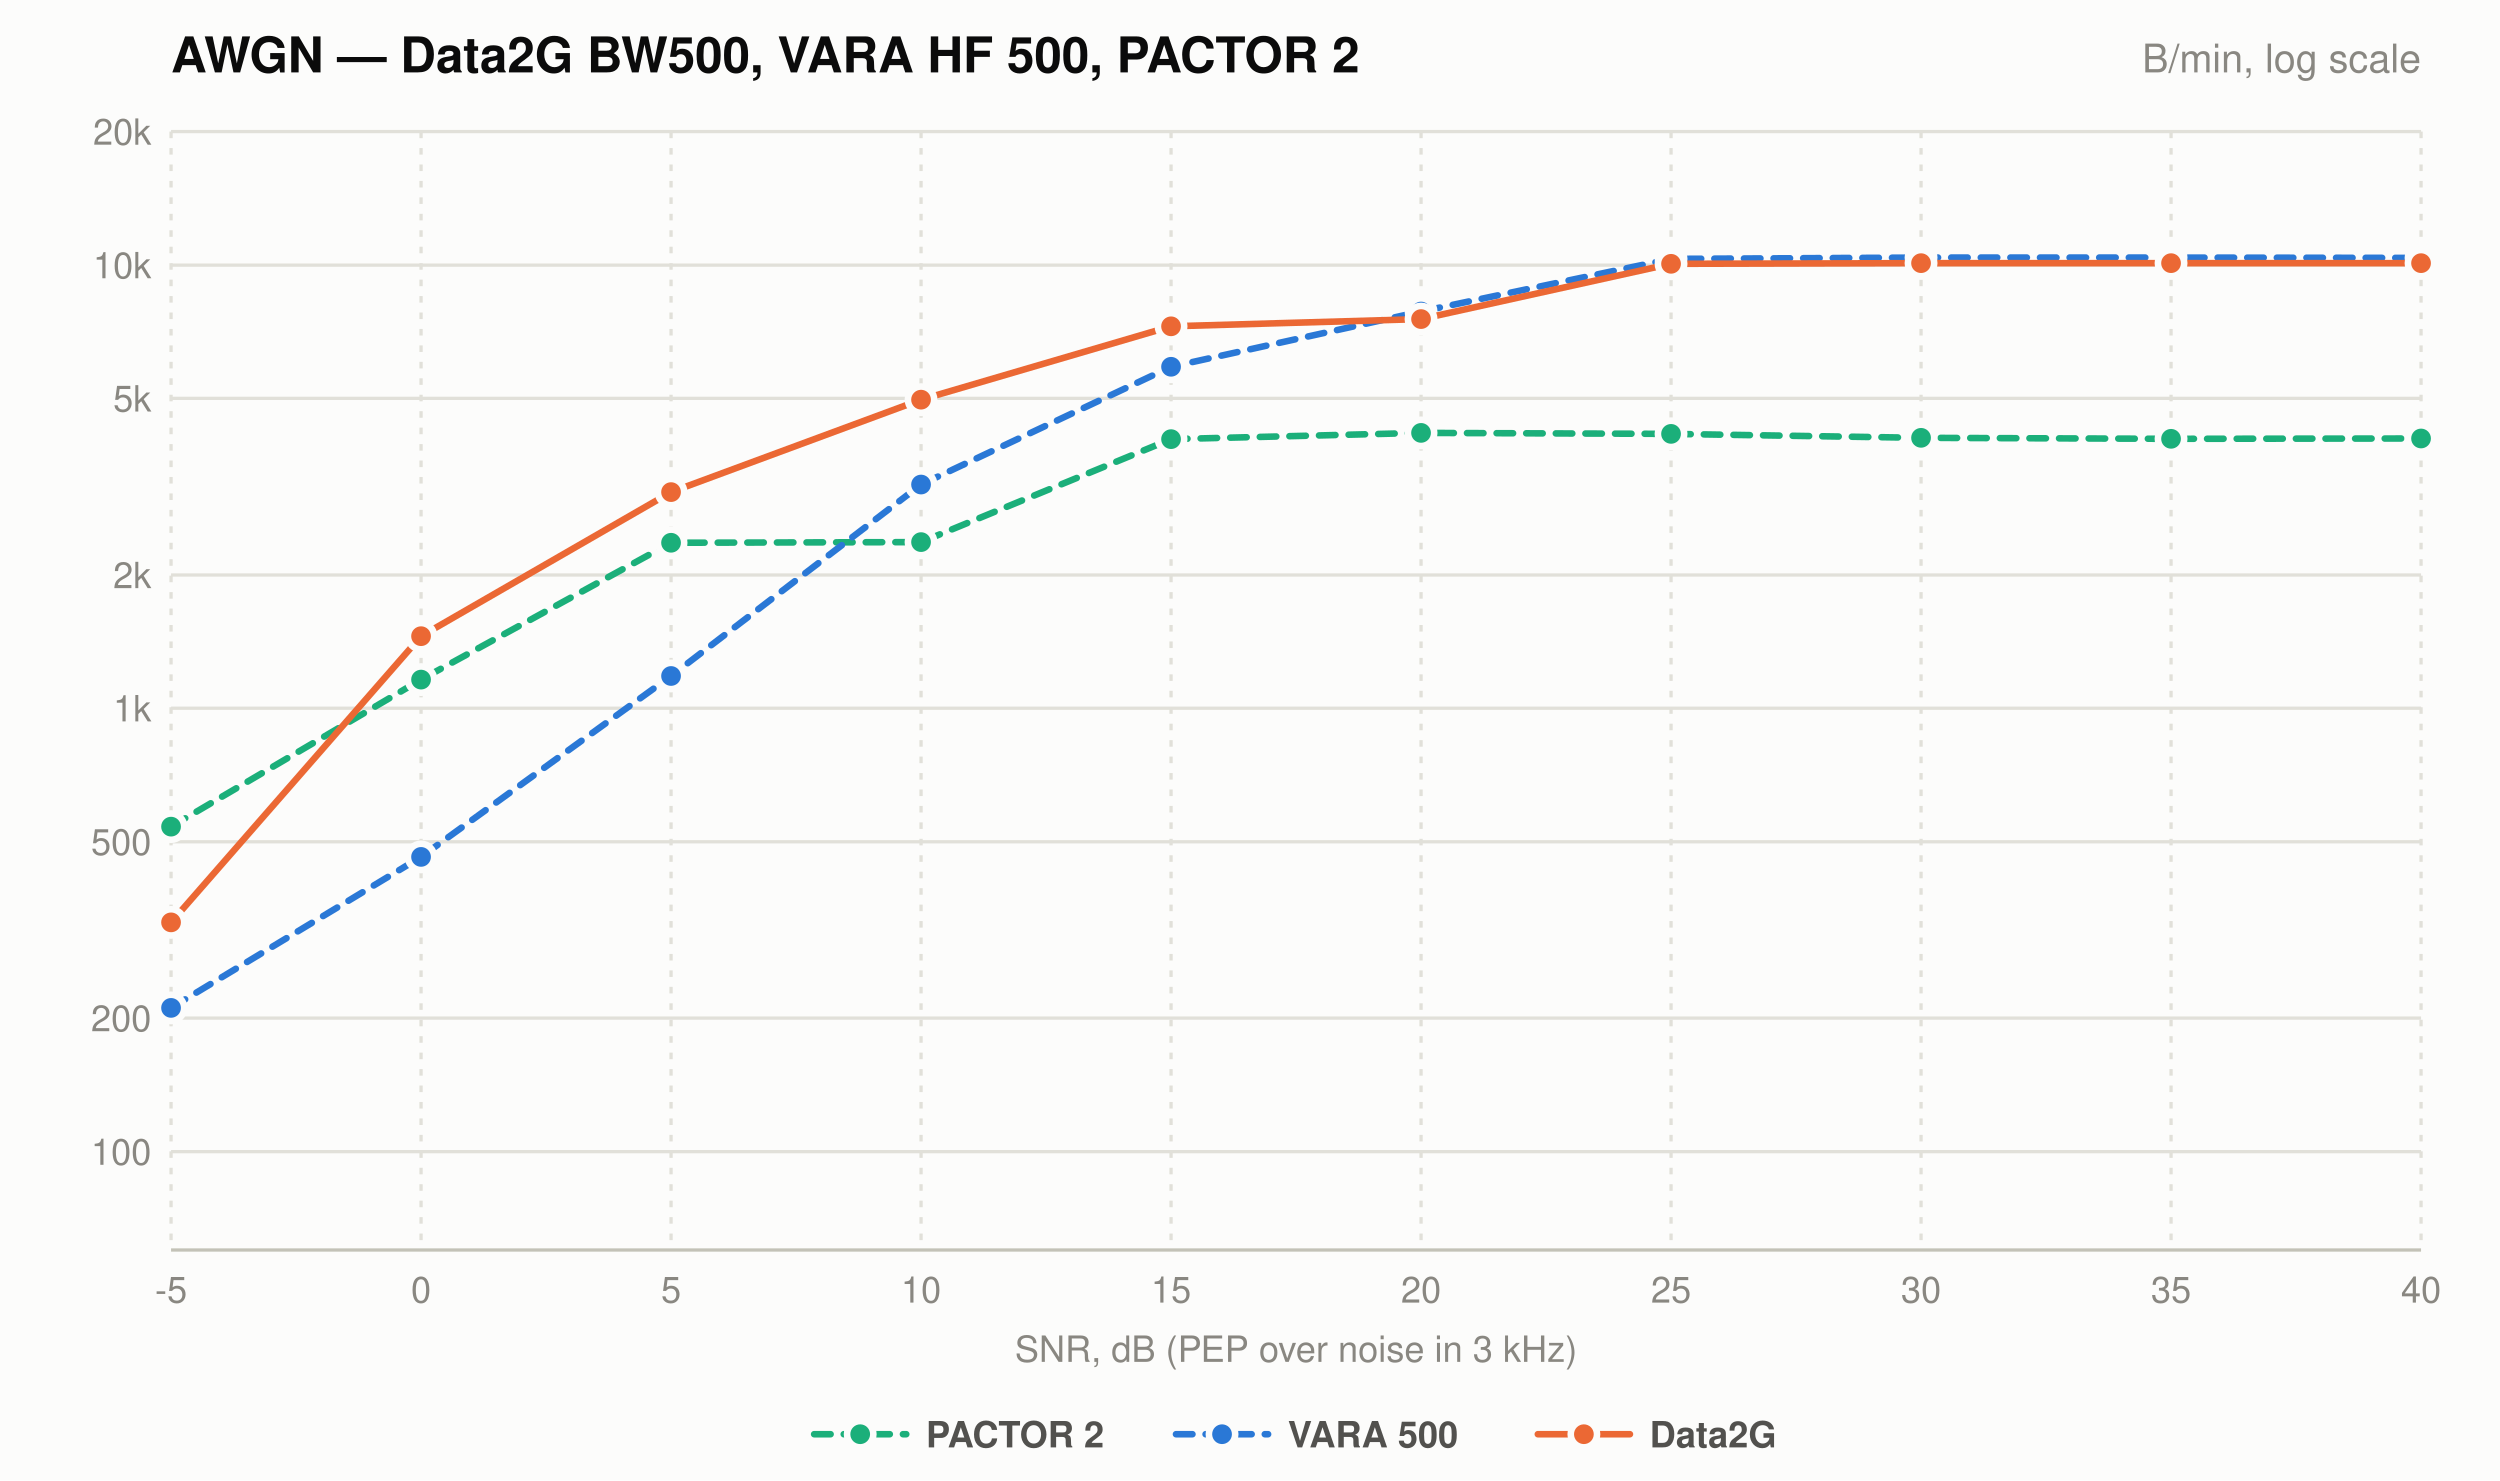
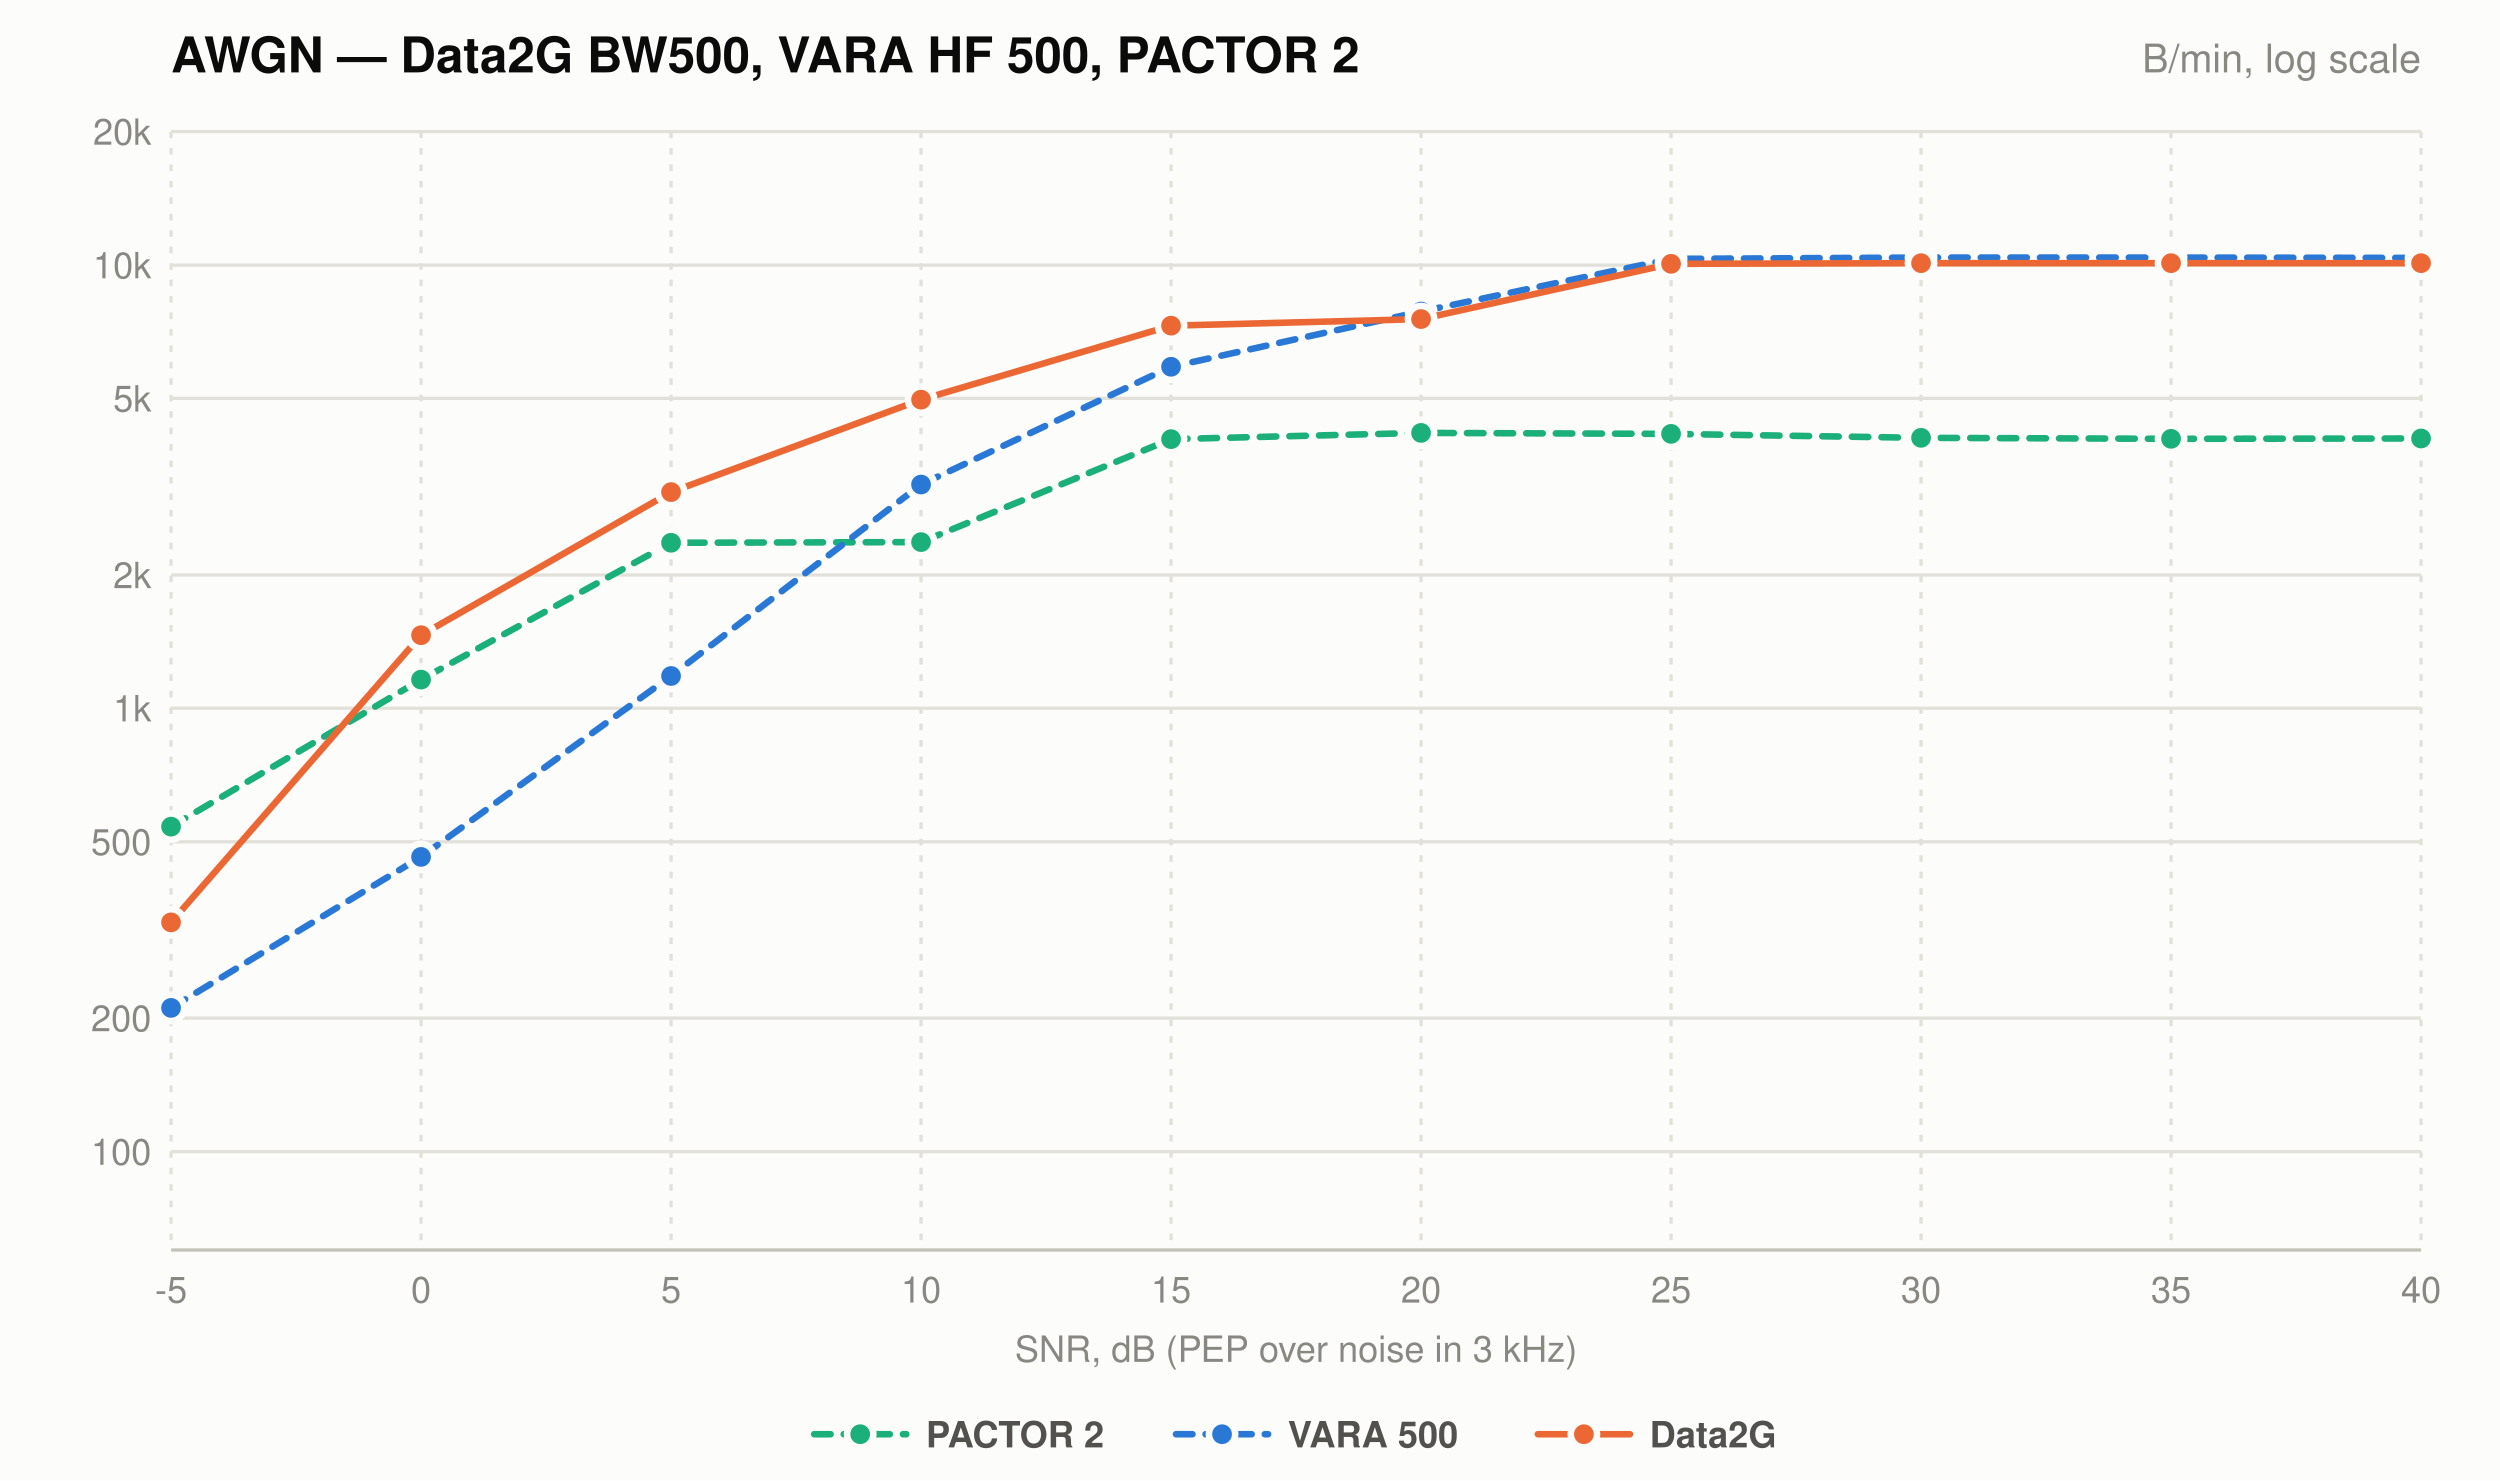
<svg xmlns="http://www.w3.org/2000/svg" viewBox="0 0 760 450" width="760" height="450" font-family="-apple-system, BlinkMacSystemFont, 'Segoe UI', Helvetica, Arial, sans-serif">
  <rect width="760" height="450" fill="#fcfcfb" />
  <text x="52" y="22" font-size="15" font-weight="600" fill="#0b0b0b">AWGN — Data2G BW500, VARA HF 500, PACTOR 2</text>
  <text x="736" y="22" font-size="12" fill="#898781" text-anchor="end">B/min, log scale</text>
  <line x1="52" x2="736" y1="350.1" y2="350.1" stroke="#e1e0d9" />
  <text x="46" y="354.1" font-size="11" fill="#898781" text-anchor="end">100</text>
  <line x1="52" x2="736" y1="309.5" y2="309.5" stroke="#e1e0d9" />
  <text x="46" y="313.5" font-size="11" fill="#898781" text-anchor="end">200</text>
  <line x1="52" x2="736" y1="255.9" y2="255.9" stroke="#e1e0d9" />
  <text x="46" y="259.9" font-size="11" fill="#898781" text-anchor="end">500</text>
  <line x1="52" x2="736" y1="215.3" y2="215.3" stroke="#e1e0d9" />
  <text x="46" y="219.3" font-size="11" fill="#898781" text-anchor="end">1k</text>
  <line x1="52" x2="736" y1="174.8" y2="174.8" stroke="#e1e0d9" />
  <text x="46" y="178.8" font-size="11" fill="#898781" text-anchor="end">2k</text>
  <line x1="52" x2="736" y1="121.1" y2="121.1" stroke="#e1e0d9" />
  <text x="46" y="125.1" font-size="11" fill="#898781" text-anchor="end">5k</text>
  <line x1="52" x2="736" y1="80.6" y2="80.6" stroke="#e1e0d9" />
  <text x="46" y="84.6" font-size="11" fill="#898781" text-anchor="end">10k</text>
  <line x1="52" x2="736" y1="40.0" y2="40.0" stroke="#e1e0d9" />
  <text x="46" y="44.0" font-size="11" fill="#898781" text-anchor="end">20k</text>
  <line x1="52.0" x2="52.0" y1="40" y2="380" stroke="#e1e0d9" stroke-dasharray="2 3" />
  <text x="52.0" y="396" font-size="11" fill="#898781" text-anchor="middle">-5</text>
  <line x1="128.0" x2="128.0" y1="40" y2="380" stroke="#e1e0d9" stroke-dasharray="2 3" />
  <text x="128.0" y="396" font-size="11" fill="#898781" text-anchor="middle">0</text>
  <line x1="204.0" x2="204.0" y1="40" y2="380" stroke="#e1e0d9" stroke-dasharray="2 3" />
  <text x="204.0" y="396" font-size="11" fill="#898781" text-anchor="middle">5</text>
  <line x1="280.0" x2="280.0" y1="40" y2="380" stroke="#e1e0d9" stroke-dasharray="2 3" />
  <text x="280.0" y="396" font-size="11" fill="#898781" text-anchor="middle">10</text>
  <line x1="356.0" x2="356.0" y1="40" y2="380" stroke="#e1e0d9" stroke-dasharray="2 3" />
  <text x="356.0" y="396" font-size="11" fill="#898781" text-anchor="middle">15</text>
  <line x1="432.0" x2="432.0" y1="40" y2="380" stroke="#e1e0d9" stroke-dasharray="2 3" />
  <text x="432.0" y="396" font-size="11" fill="#898781" text-anchor="middle">20</text>
  <line x1="508.0" x2="508.0" y1="40" y2="380" stroke="#e1e0d9" stroke-dasharray="2 3" />
  <text x="508.0" y="396" font-size="11" fill="#898781" text-anchor="middle">25</text>
  <line x1="584.0" x2="584.0" y1="40" y2="380" stroke="#e1e0d9" stroke-dasharray="2 3" />
  <text x="584.0" y="396" font-size="11" fill="#898781" text-anchor="middle">30</text>
  <line x1="660.0" x2="660.0" y1="40" y2="380" stroke="#e1e0d9" stroke-dasharray="2 3" />
  <text x="660.0" y="396" font-size="11" fill="#898781" text-anchor="middle">35</text>
  <line x1="736.0" x2="736.0" y1="40" y2="380" stroke="#e1e0d9" stroke-dasharray="2 3" />
  <text x="736.0" y="396" font-size="11" fill="#898781" text-anchor="middle">40</text>
  <line x1="52" x2="736" y1="380" y2="380" stroke="#c3c2b7" />
  <text x="394.0" y="414" font-size="11" fill="#898781" text-anchor="middle">SNR, dB (PEP over noise in 3 kHz)</text>
  <path d="M52.0,251.3L128.0,206.6L204.0,165.0L280.0,164.8L356.0,133.5L432.0,131.6L508.0,131.9L584.0,133.1L660.0,133.4L736.0,133.3" fill="none" stroke="#1baf7a" stroke-width="2" stroke-linejoin="round" stroke-linecap="round" stroke-dasharray="5 4" />
  <circle cx="52.0" cy="251.3" r="4" fill="#1baf7a" stroke="#fcfcfb" stroke-width="2" />
  <circle cx="128.0" cy="206.6" r="4" fill="#1baf7a" stroke="#fcfcfb" stroke-width="2" />
  <circle cx="204.0" cy="165.0" r="4" fill="#1baf7a" stroke="#fcfcfb" stroke-width="2" />
  <circle cx="280.0" cy="164.8" r="4" fill="#1baf7a" stroke="#fcfcfb" stroke-width="2" />
  <circle cx="356.0" cy="133.5" r="4" fill="#1baf7a" stroke="#fcfcfb" stroke-width="2" />
  <circle cx="432.0" cy="131.6" r="4" fill="#1baf7a" stroke="#fcfcfb" stroke-width="2" />
  <circle cx="508.0" cy="131.9" r="4" fill="#1baf7a" stroke="#fcfcfb" stroke-width="2" />
  <circle cx="584.0" cy="133.1" r="4" fill="#1baf7a" stroke="#fcfcfb" stroke-width="2" />
  <circle cx="660.0" cy="133.4" r="4" fill="#1baf7a" stroke="#fcfcfb" stroke-width="2" />
  <circle cx="736.0" cy="133.3" r="4" fill="#1baf7a" stroke="#fcfcfb" stroke-width="2" />
  <path d="M52.0,306.4L128.0,260.5L204.0,205.5L280.0,147.3L356.0,111.5L432.0,94.7L508.0,78.7L584.0,78.3L660.0,78.3L736.0,78.4" fill="none" stroke="#2a78d6" stroke-width="2" stroke-linejoin="round" stroke-linecap="round" stroke-dasharray="5 4" />
  <circle cx="52.0" cy="306.4" r="4" fill="#2a78d6" stroke="#fcfcfb" stroke-width="2" />
  <circle cx="128.0" cy="260.5" r="4" fill="#2a78d6" stroke="#fcfcfb" stroke-width="2" />
  <circle cx="204.0" cy="205.5" r="4" fill="#2a78d6" stroke="#fcfcfb" stroke-width="2" />
  <circle cx="280.0" cy="147.3" r="4" fill="#2a78d6" stroke="#fcfcfb" stroke-width="2" />
  <circle cx="356.0" cy="111.5" r="4" fill="#2a78d6" stroke="#fcfcfb" stroke-width="2" />
  <circle cx="432.0" cy="94.7" r="4" fill="#2a78d6" stroke="#fcfcfb" stroke-width="2" />
  <circle cx="508.0" cy="78.7" r="4" fill="#2a78d6" stroke="#fcfcfb" stroke-width="2" />
  <circle cx="584.0" cy="78.3" r="4" fill="#2a78d6" stroke="#fcfcfb" stroke-width="2" />
  <circle cx="660.0" cy="78.3" r="4" fill="#2a78d6" stroke="#fcfcfb" stroke-width="2" />
  <circle cx="736.0" cy="78.4" r="4" fill="#2a78d6" stroke="#fcfcfb" stroke-width="2" />
-   <path d="M52.0,280.4L128.0,193.4L204.0,149.6L280.0,121.5L356.0,99.2L432.0,97.0L508.0,80.2L584.0,80.0L660.0,80.0L736.0,80.0" fill="none" stroke="#eb6834" stroke-width="2" stroke-linejoin="round" stroke-linecap="round" />
+   <path d="M52.0,280.4L128.0,193.1L204.0,149.6L280.0,121.5L356.0,99.0L432.0,97.0L508.0,80.2L584.0,80.0L660.0,80.0L736.0,80.0" fill="none" stroke="#eb6834" stroke-width="2" stroke-linejoin="round" stroke-linecap="round" />
  <circle cx="52.0" cy="280.4" r="4" fill="#eb6834" stroke="#fcfcfb" stroke-width="2" />
-   <circle cx="128.0" cy="193.4" r="4" fill="#eb6834" stroke="#fcfcfb" stroke-width="2" />
+   <circle cx="128.0" cy="193.1" r="4" fill="#eb6834" stroke="#fcfcfb" stroke-width="2" />
  <circle cx="204.0" cy="149.6" r="4" fill="#eb6834" stroke="#fcfcfb" stroke-width="2" />
  <circle cx="280.0" cy="121.5" r="4" fill="#eb6834" stroke="#fcfcfb" stroke-width="2" />
-   <circle cx="356.0" cy="99.2" r="4" fill="#eb6834" stroke="#fcfcfb" stroke-width="2" />
+   <circle cx="356.0" cy="99.0" r="4" fill="#eb6834" stroke="#fcfcfb" stroke-width="2" />
  <circle cx="432.0" cy="97.0" r="4" fill="#eb6834" stroke="#fcfcfb" stroke-width="2" />
  <circle cx="508.0" cy="80.2" r="4" fill="#eb6834" stroke="#fcfcfb" stroke-width="2" />
  <circle cx="584.0" cy="80.0" r="4" fill="#eb6834" stroke="#fcfcfb" stroke-width="2" />
  <circle cx="660.0" cy="80.0" r="4" fill="#eb6834" stroke="#fcfcfb" stroke-width="2" />
  <circle cx="736.0" cy="80.0" r="4" fill="#eb6834" stroke="#fcfcfb" stroke-width="2" />
  <line x1="247.5" x2="275.5" y1="436" y2="436" stroke="#1baf7a" stroke-width="2" stroke-linecap="round" stroke-dasharray="5 4" />
  <circle cx="261.5" cy="436" r="4" fill="#1baf7a" stroke="#fcfcfb" stroke-width="2" />
  <text x="281.5" y="440" font-size="11" font-weight="600" fill="#52514e">PACTOR 2</text>
  <line x1="357.5" x2="385.5" y1="436" y2="436" stroke="#2a78d6" stroke-width="2" stroke-linecap="round" stroke-dasharray="5 4" />
  <circle cx="371.5" cy="436" r="4" fill="#2a78d6" stroke="#fcfcfb" stroke-width="2" />
  <text x="391.5" y="440" font-size="11" font-weight="600" fill="#52514e">VARA 500</text>
  <line x1="467.5" x2="495.5" y1="436" y2="436" stroke="#eb6834" stroke-width="2" stroke-linecap="round" />
  <circle cx="481.5" cy="436" r="4" fill="#eb6834" stroke="#fcfcfb" stroke-width="2" />
  <text x="501.5" y="440" font-size="11" font-weight="600" fill="#52514e">Data2G</text>
</svg>
